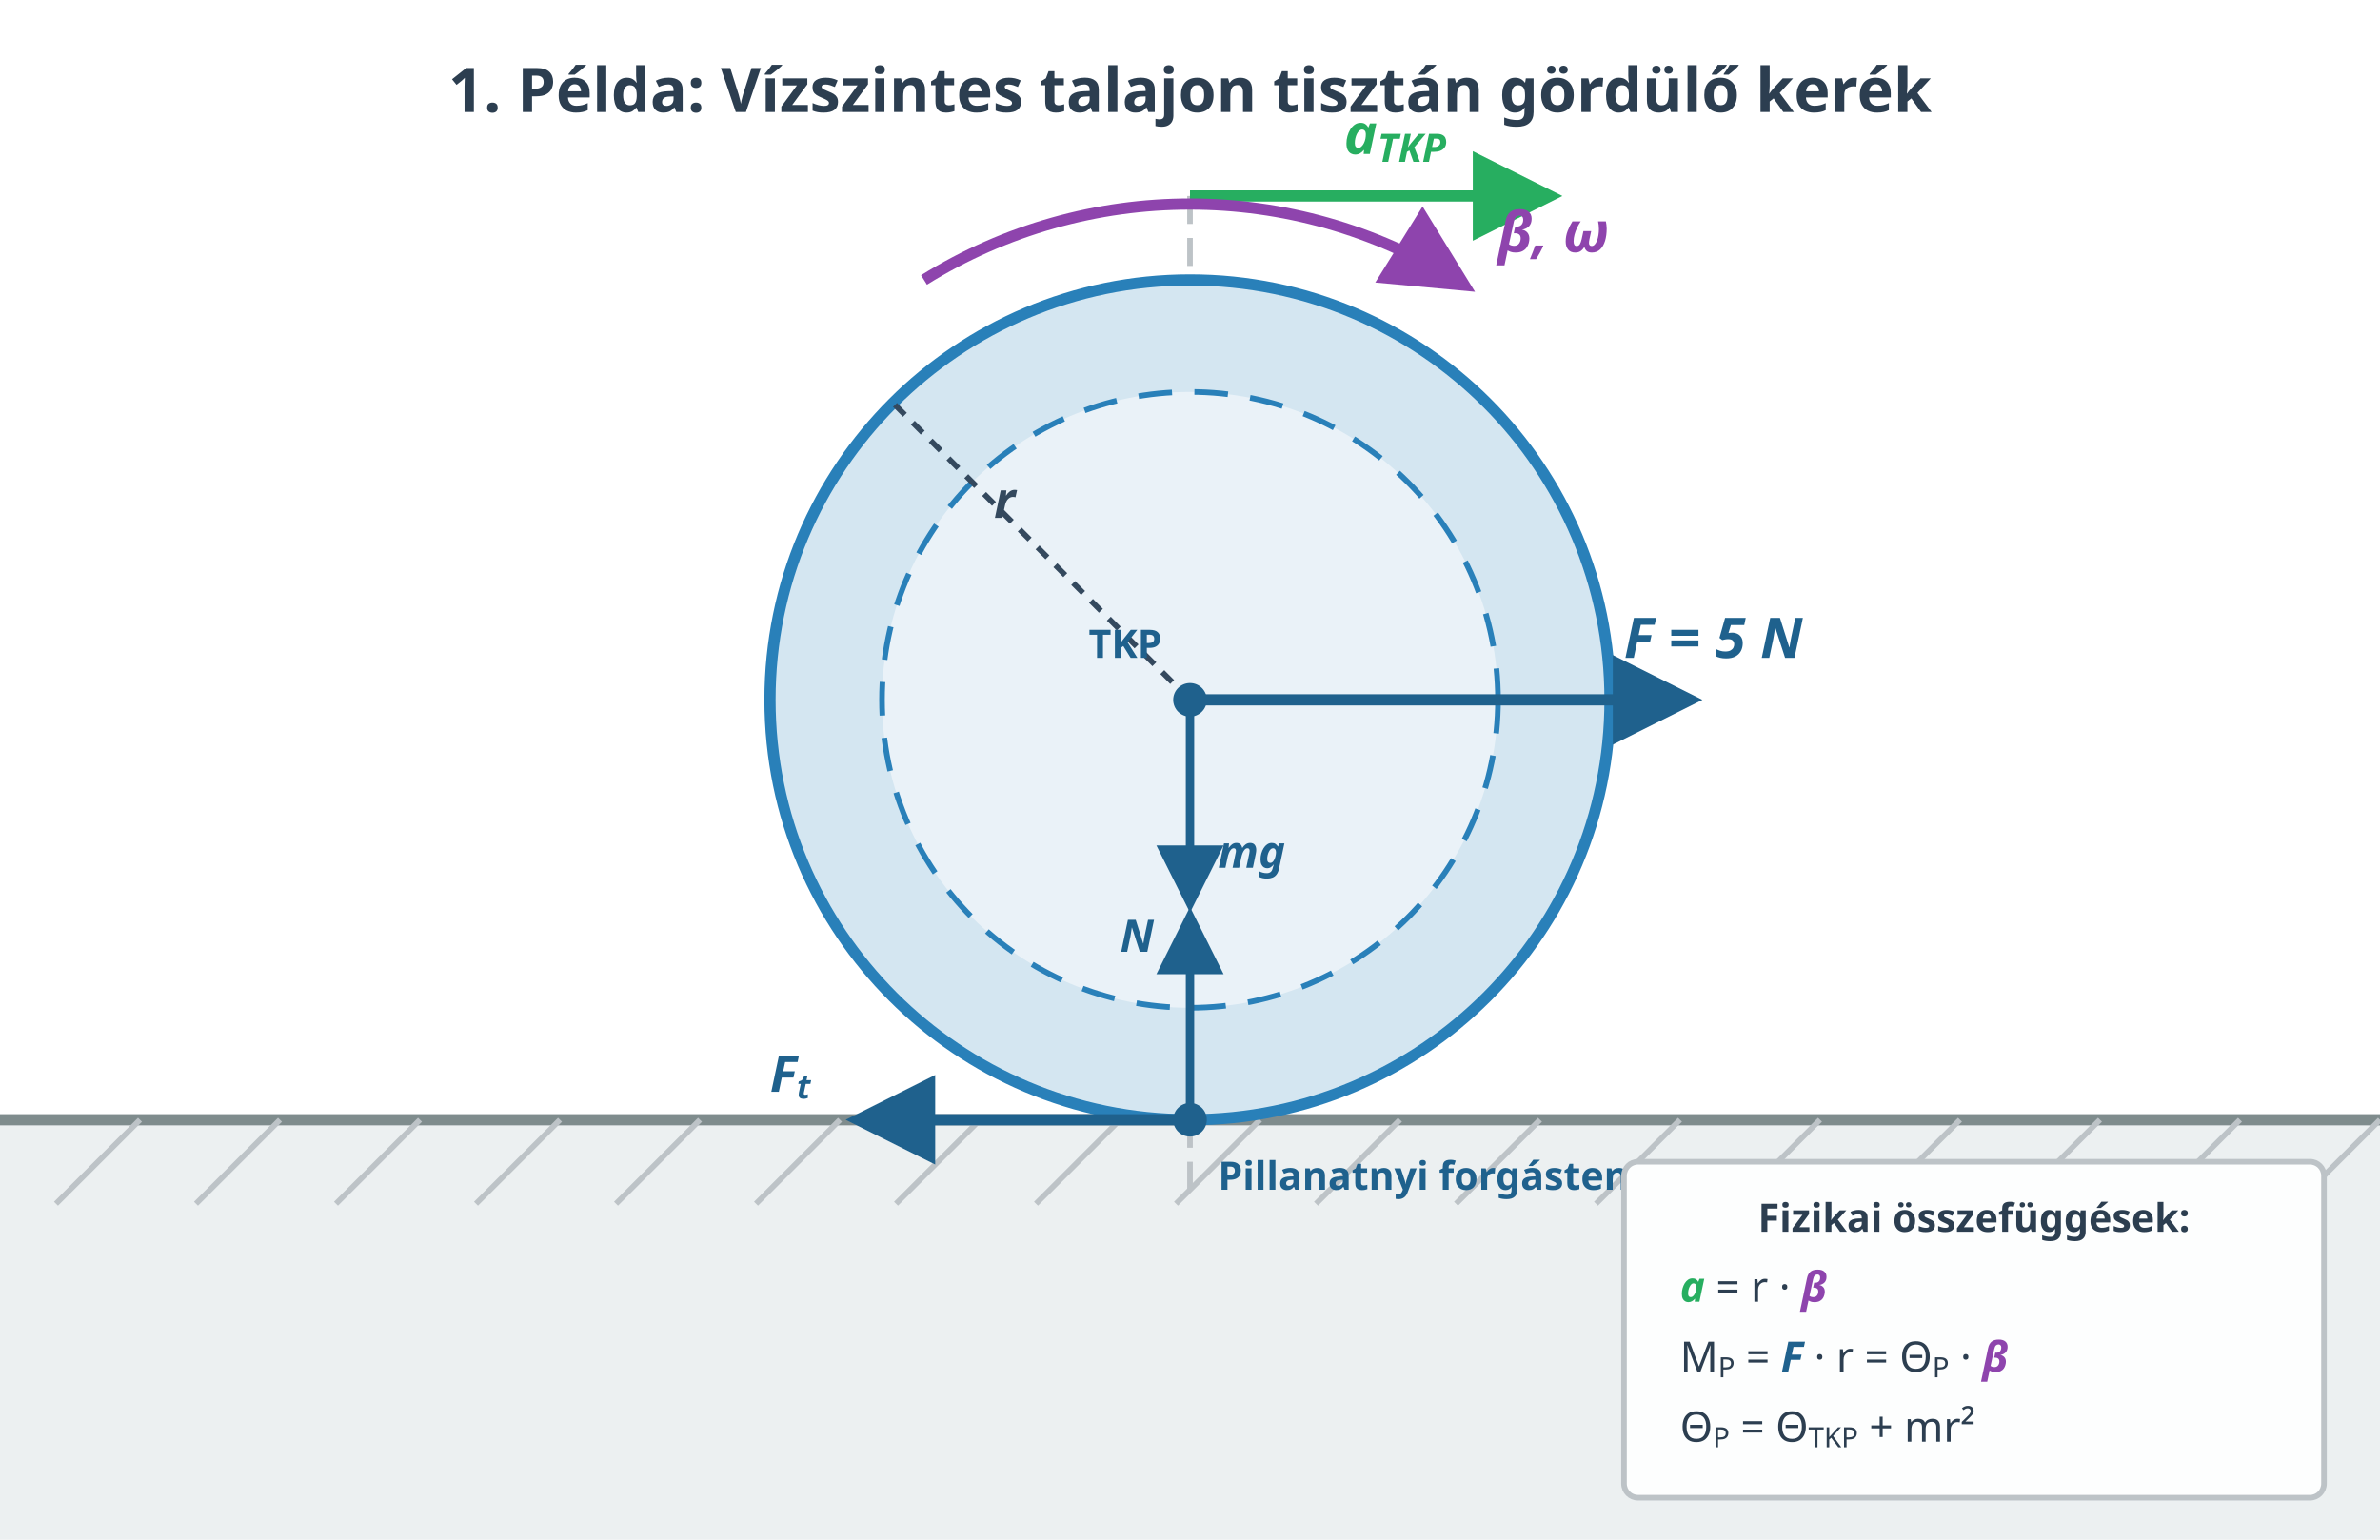
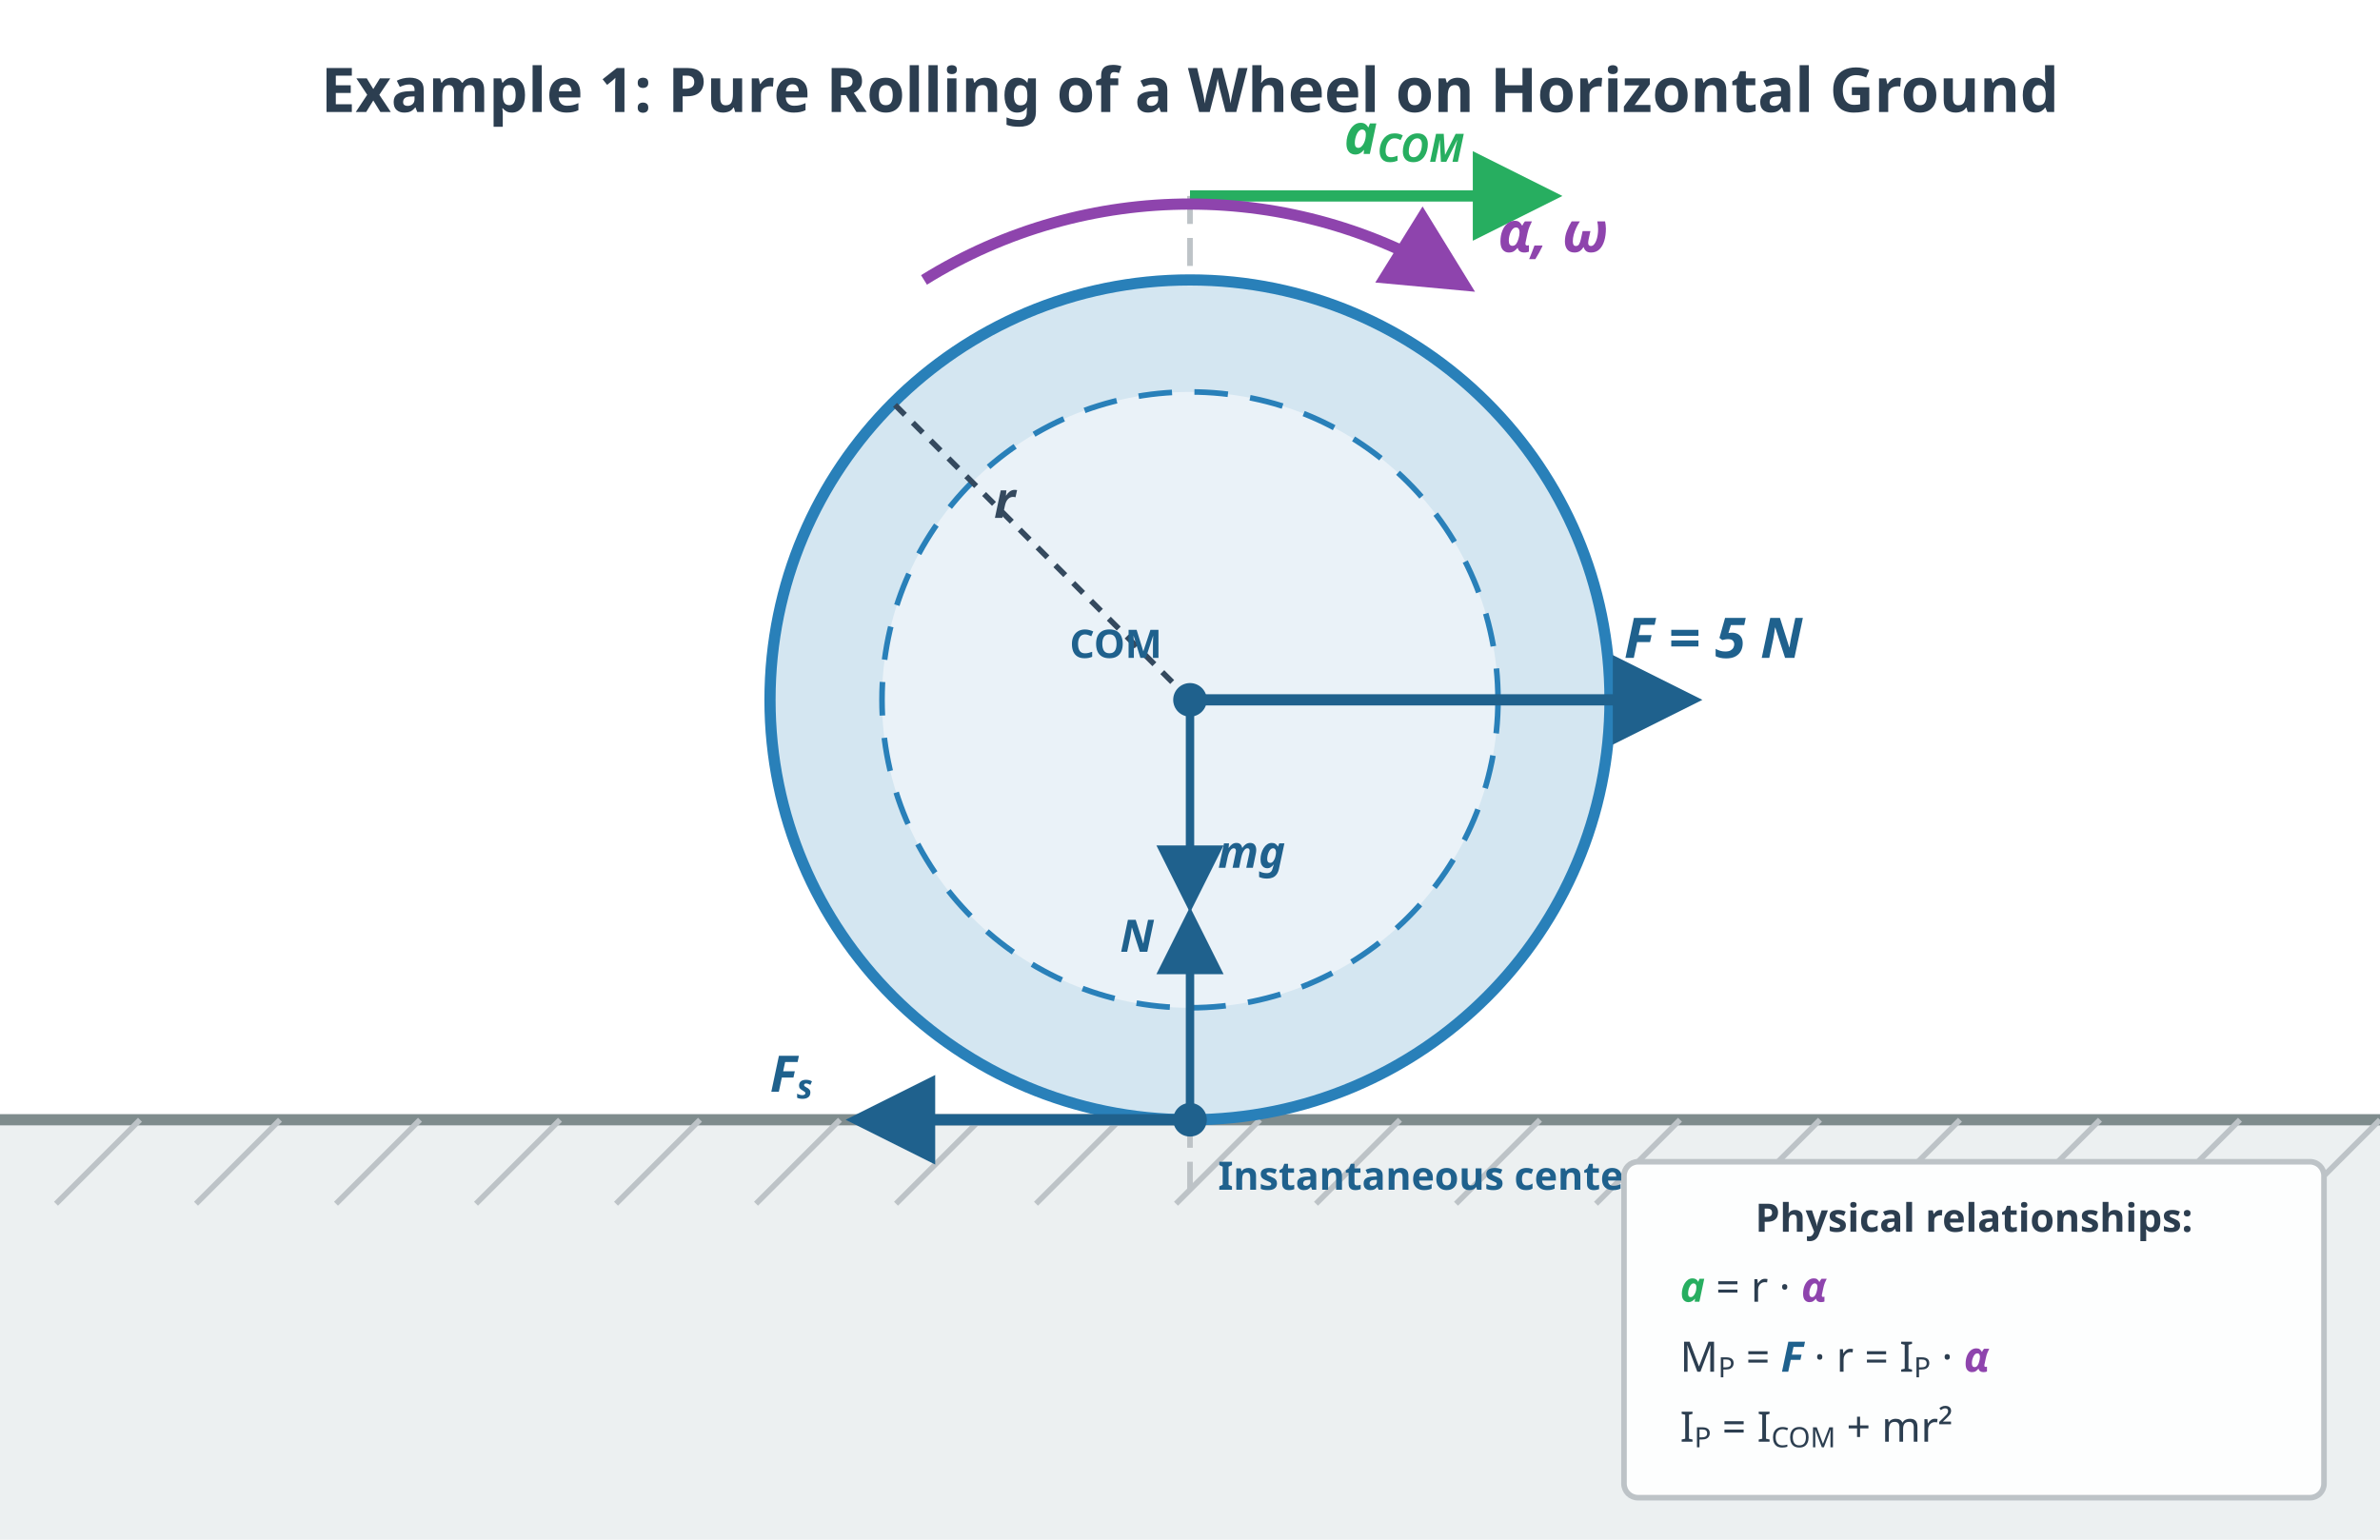
<svg xmlns="http://www.w3.org/2000/svg" viewBox="0 0 850 550">
  <defs>
    <marker id="arrow-blue" markerWidth="8" markerHeight="8" refX="6" refY="4" orient="auto">
      <path d="M 0 0 L 8 4 L 0 8 Z" fill="#1F618D" />
    </marker>
    <marker id="arrow-green" markerWidth="8" markerHeight="8" refX="6" refY="4" orient="auto">
      <path d="M 0 0 L 8 4 L 0 8 Z" fill="#27AE60" />
    </marker>
    <marker id="arrow-purple" markerWidth="8" markerHeight="8" refX="6" refY="4" orient="auto">
      <path d="M 0 0 L 8 4 L 0 8 Z" fill="#8E44AD" />
    </marker>
  </defs>
  <rect width="100%" height="100%" fill="#ffffff" />
  <text x="425" y="40" text-anchor="middle" font-size="22" font-family="sans-serif" font-weight="bold" fill="#2C3E50">
-     1. Példa: Vízszintes talajon tisztán gördülő kerék
+     Example 1: Pure Rolling of a Wheel on Horizontal Ground
  </text>
  <rect x="0" y="400" width="850" height="150" fill="#ECF0F1" />
  <line x1="0" y1="400" x2="850" y2="400" stroke="#7F8C8D" stroke-width="4" />
  <path d="M 50 400 L 20 430 M 100 400 L 70 430 M 150 400 L 120 430 M 200 400 L 170 430 M 250 400 L 220 430 M 300 400 L 270 430 M 350 400 L 320 430 M 400 400 L 370 430 M 450 400 L 420 430 M 500 400 L 470 430 M 550 400 L 520 430 M 600 400 L 570 430 M 650 400 L 620 430 M 700 400 L 670 430 M 750 400 L 720 430 M 800 400 L 770 430 M 850 400 L 820 430" stroke="#BDC3C7" stroke-width="2" />
  <line x1="425" y1="70" x2="425" y2="430" stroke="#BDC3C7" stroke-width="2" stroke-dasharray="10,5" />
  <circle cx="425" cy="250" r="150" fill="#D4E6F1" stroke="#2980B9" stroke-width="4" />
  <circle cx="425" cy="250" r="110" fill="#EAF2F8" stroke="#2980B9" stroke-width="2" stroke-dasharray="12,8" />
  <line x1="425" y1="250" x2="318.9" y2="143.9" stroke="#34495E" stroke-width="2" stroke-dasharray="5,4" />
  <text x="355" y="185" fill="#34495E" font-family="sans-serif" font-weight="bold" font-style="italic" font-size="18">r</text>
  <circle cx="425" cy="250" r="6" fill="#1F618D" />
-   <text x="415" y="235" text-anchor="end" fill="#1F618D" font-family="sans-serif" font-weight="bold" font-size="14">TKP</text>
+   <text x="415" y="235" text-anchor="end" fill="#1F618D" font-family="sans-serif" font-weight="bold" font-size="14">COM</text>
  <circle cx="425" cy="400" r="6" fill="#1F618D" />
-   <text x="435" y="425" fill="#1F618D" font-family="sans-serif" font-weight="bold" font-size="14">Pillanatnyi forgástengely (v=0)</text>
+   <text x="435" y="425" fill="#1F618D" font-family="sans-serif" font-weight="bold" font-size="14">Instantaneous center of rotation (v=0)</text>
  <line x1="425" y1="250" x2="600" y2="250" stroke="#1F618D" stroke-width="4" marker-end="url(#arrow-blue)" />
  <text x="580" y="235" fill="#1F618D" font-family="sans-serif" font-weight="bold" font-style="italic" font-size="20">F = 5 N</text>
  <line x1="425" y1="400" x2="310" y2="400" stroke="#1F618D" stroke-width="4" marker-end="url(#arrow-blue)" />
-   <text x="275" y="390" fill="#1F618D" font-family="sans-serif" font-weight="bold" font-style="italic" font-size="18">F<tspan font-size="12" baseline-shift="sub">t</tspan>
+   <text x="275" y="390" fill="#1F618D" font-family="sans-serif" font-weight="bold" font-style="italic" font-size="18">F<tspan font-size="12" baseline-shift="sub">s</tspan>
  </text>
  <line x1="425" y1="250" x2="425" y2="320" stroke="#1F618D" stroke-width="3" marker-end="url(#arrow-blue)" />
  <text x="435" y="310" fill="#1F618D" font-family="sans-serif" font-weight="bold" font-style="italic" font-size="16">mg</text>
  <line x1="425" y1="400" x2="425" y2="330" stroke="#1F618D" stroke-width="3" marker-end="url(#arrow-blue)" />
  <text x="400" y="340" fill="#1F618D" font-family="sans-serif" font-weight="bold" font-style="italic" font-size="16">N</text>
  <line x1="425" y1="70" x2="550" y2="70" stroke="#27AE60" stroke-width="4" marker-end="url(#arrow-green)" />
-   <text x="480" y="55" fill="#27AE60" font-family="sans-serif" font-weight="bold" font-style="italic" font-size="20">a<tspan font-size="14" baseline-shift="sub">TKP</tspan>
+   <text x="480" y="55" fill="#27AE60" font-family="sans-serif" font-weight="bold" font-style="italic" font-size="20">a<tspan font-size="14" baseline-shift="sub">COM</tspan>
  </text>
  <path d="M 330 100 A 180 180 0 0 1 520 100" fill="none" stroke="#8E44AD" stroke-width="4" marker-end="url(#arrow-purple)" />
-   <text x="535" y="90" fill="#8E44AD" font-family="sans-serif" font-weight="bold" font-style="italic" font-size="20">β, ω</text>
+   <text x="535" y="90" fill="#8E44AD" font-family="sans-serif" font-weight="bold" font-style="italic" font-size="20">α, ω</text>
  <rect x="580" y="415" width="250" height="120" rx="5" fill="#FDFEFE" stroke="#BDC3C7" stroke-width="2" />
-   <text x="705" y="440" text-anchor="middle" font-family="sans-serif" font-size="14" fill="#2C3E50" font-weight="bold">Fizikai összefüggések:</text>
+   <text x="705" y="440" text-anchor="middle" font-family="sans-serif" font-size="14" fill="#2C3E50" font-weight="bold">Physical relationships:</text>
  <text x="600" y="465" font-family="sans-serif" font-size="15" fill="#2C3E50">
-     <tspan font-style="italic" font-weight="bold" fill="#27AE60">a</tspan> = r · <tspan font-style="italic" font-weight="bold" fill="#8E44AD">β</tspan>
+     <tspan font-style="italic" font-weight="bold" fill="#27AE60">a</tspan> = r · <tspan font-style="italic" font-weight="bold" fill="#8E44AD">α</tspan>
  </text>
  <text x="600" y="490" font-family="sans-serif" font-size="15" fill="#2C3E50">
-     M<tspan font-size="10" baseline-shift="sub">P</tspan> = <tspan font-style="italic" font-weight="bold" fill="#1F618D">F</tspan> · r = Θ<tspan font-size="10" baseline-shift="sub">P</tspan> · <tspan font-style="italic" font-weight="bold" fill="#8E44AD">β</tspan>
+     M<tspan font-size="10" baseline-shift="sub">P</tspan> = <tspan font-style="italic" font-weight="bold" fill="#1F618D">F</tspan> · r = I<tspan font-size="10" baseline-shift="sub">P</tspan> · <tspan font-style="italic" font-weight="bold" fill="#8E44AD">α</tspan>
  </text>
  <text x="600" y="515" font-family="sans-serif" font-size="15" fill="#2C3E50">
-     Θ<tspan font-size="10" baseline-shift="sub">P</tspan> = Θ<tspan font-size="10" baseline-shift="sub">TKP</tspan> + mr²
+     I<tspan font-size="10" baseline-shift="sub">P</tspan> = I<tspan font-size="10" baseline-shift="sub">COM</tspan> + mr²
  </text>
</svg>
